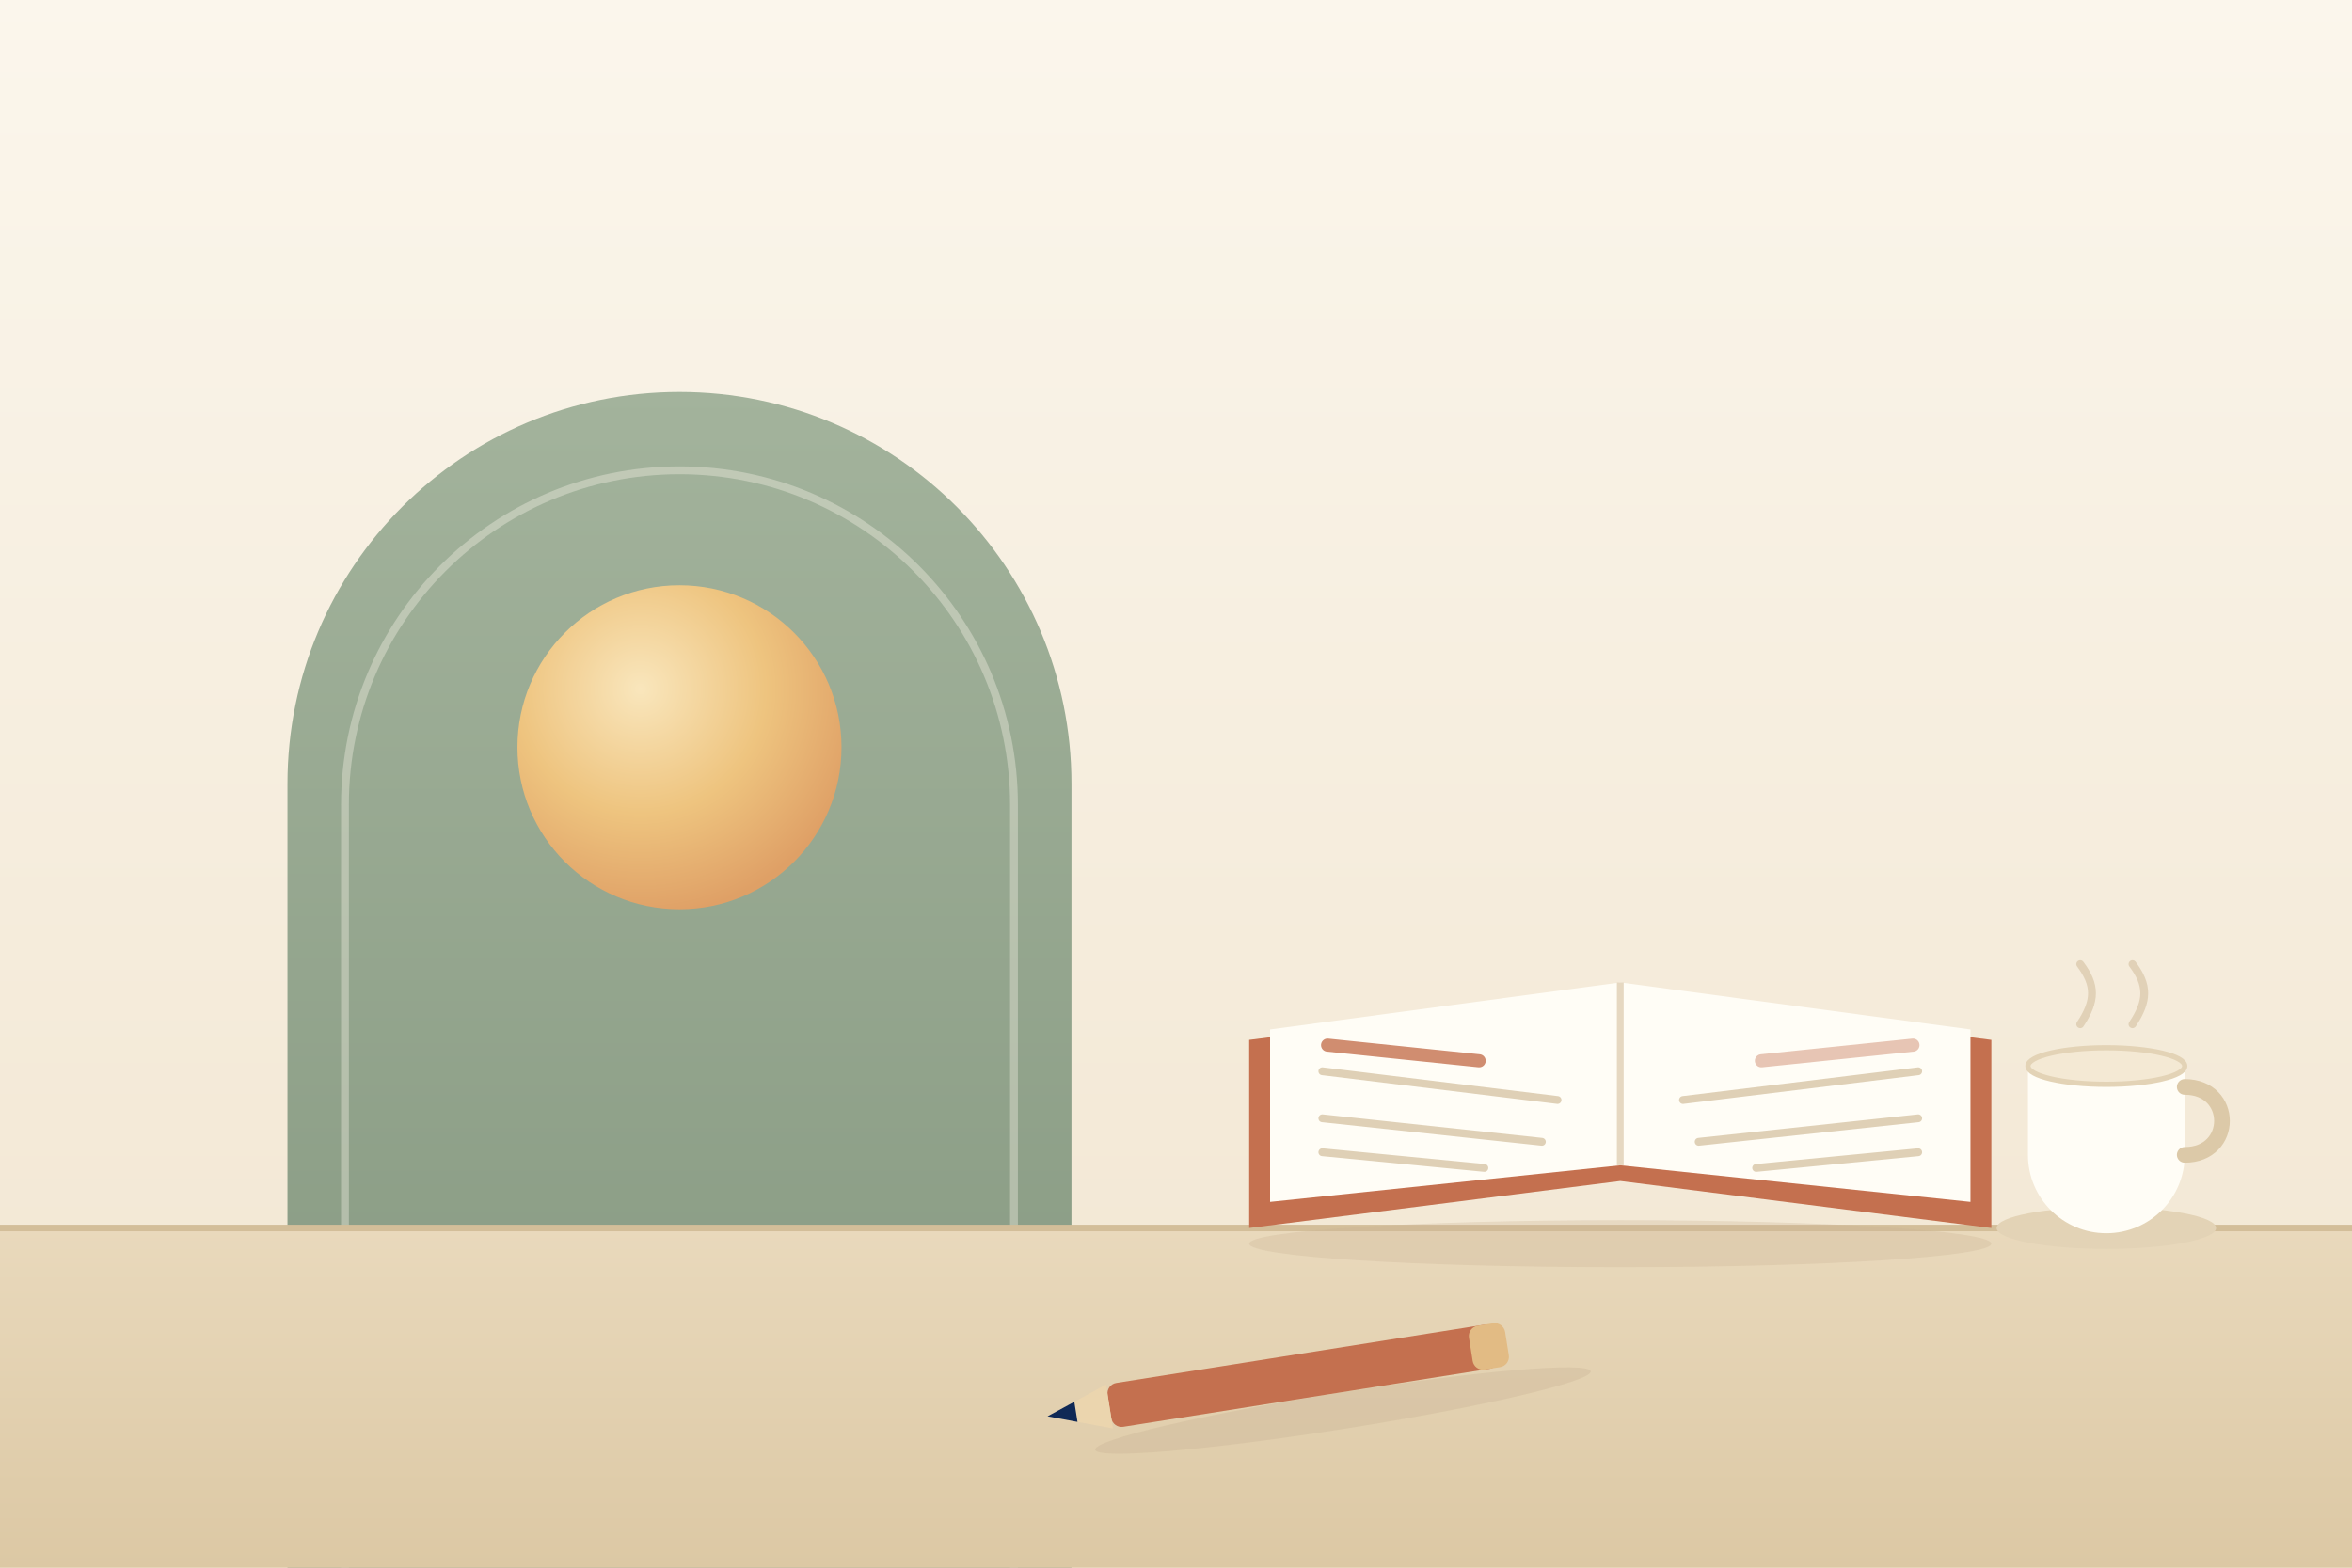
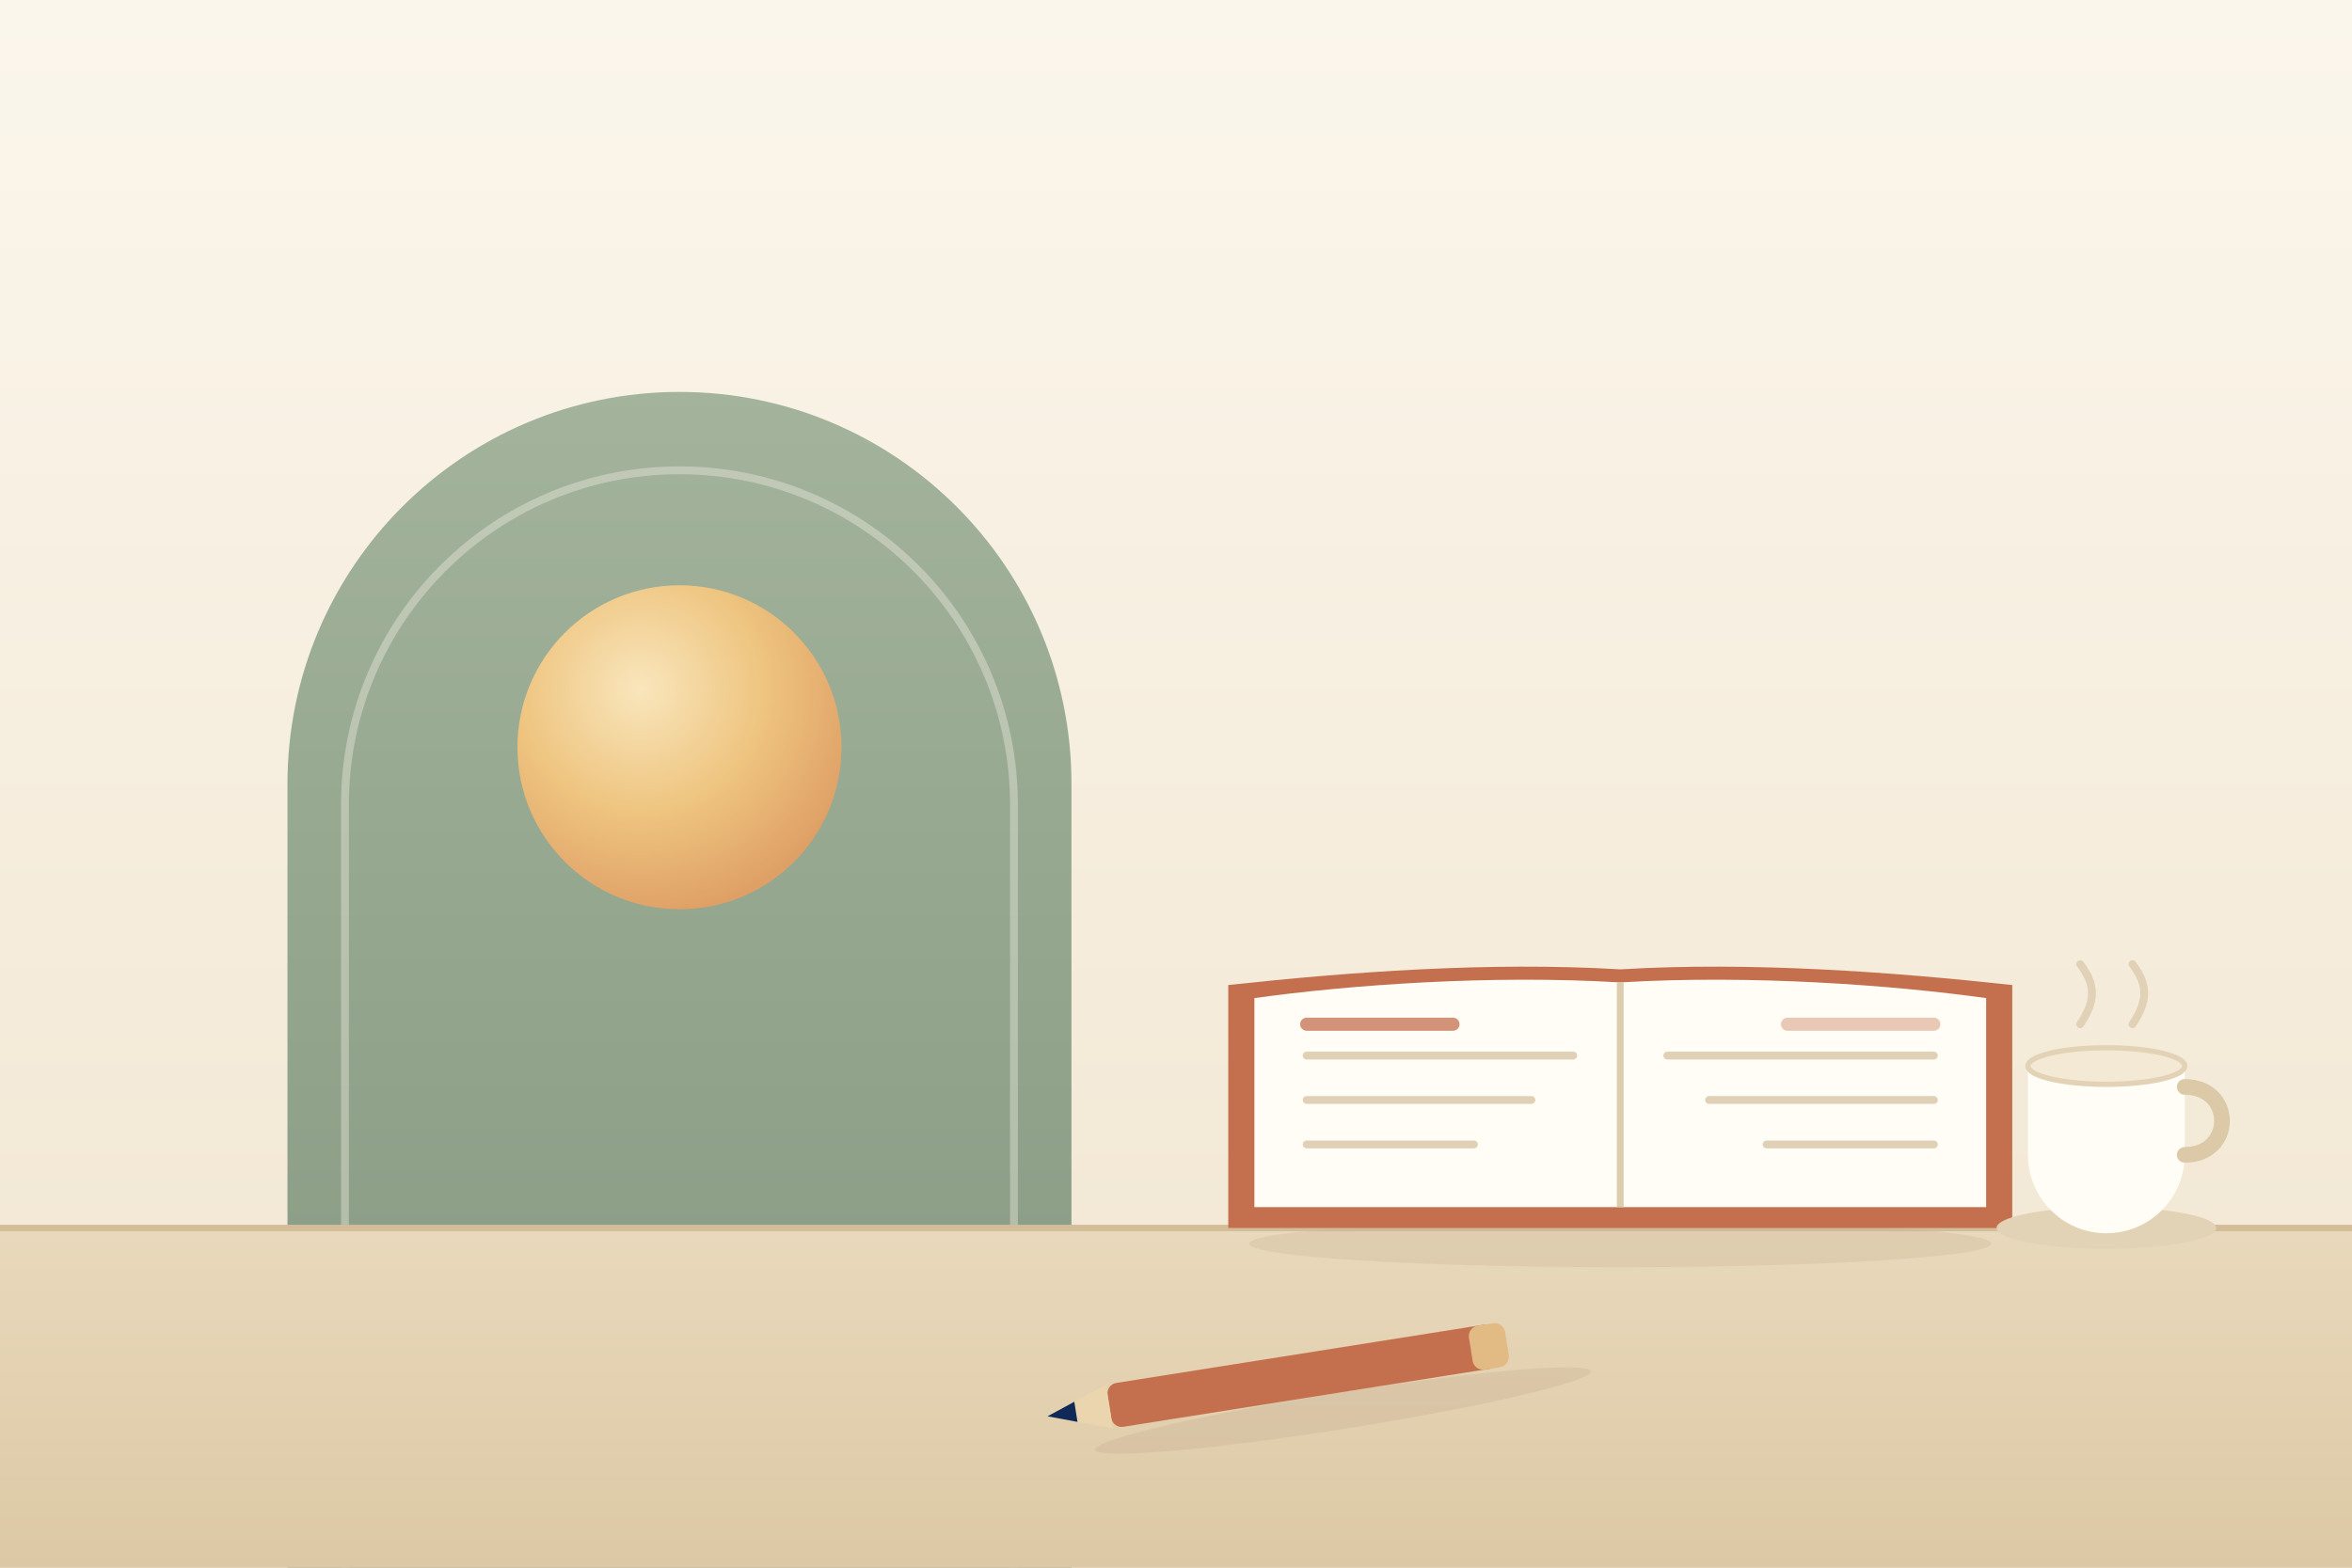
<svg xmlns="http://www.w3.org/2000/svg" viewBox="0 0 900 600" role="img" aria-label="窗边书桌上的书与咖啡">
  <defs>
    <linearGradient id="g1bg" x1="0" y1="0" x2="0" y2="1">
      <stop offset="0" stop-color="#FBF6EC" />
      <stop offset="1" stop-color="#F1E5D0" />
    </linearGradient>
    <linearGradient id="g1arch" x1="0" y1="0" x2="0" y2="1">
      <stop offset="0" stop-color="#A3B39C" />
      <stop offset="1" stop-color="#84977F" />
    </linearGradient>
    <radialGradient id="g1sun" cx="0.38" cy="0.32" r="0.7">
      <stop offset="0" stop-color="#F9E6BC" />
      <stop offset="0.55" stop-color="#EEC47F" />
      <stop offset="1" stop-color="#DFA066" />
    </radialGradient>
    <linearGradient id="g1table" x1="0" y1="0" x2="0" y2="1">
      <stop offset="0" stop-color="#E9D9BC" />
      <stop offset="1" stop-color="#DCC8A4" />
    </linearGradient>
  </defs>
  <rect width="900" height="600" fill="url(#g1bg)" />
  <path d="M110 600V300a150 150 0 0 1 300 0v300Z" fill="url(#g1arch)" />
  <path d="M132 600V308a128 128 0 0 1 256 0v292" fill="none" stroke="#FBF6EC" stroke-width="3" opacity="0.35" />
  <circle cx="260" cy="286" r="62" fill="url(#g1sun)" />
  <rect y="470" width="900" height="130" fill="url(#g1table)" />
  <path d="M0 470h900" stroke="#D3BE99" stroke-width="2.5" />
  <ellipse cx="620" cy="476" rx="142" ry="9" fill="#C9B394" opacity="0.3" />
  <g>
-     <path d="M478 398L620 380L762 398L762 470L620 452L478 470Z" fill="#C4704F" />
-     <path d="M620 376L486 394L486 460L620 446Z" fill="#FFFDF6" />
-     <path d="M620 376L754 394L754 460L620 446Z" fill="#FFFDF6" />
-     <path d="M620 376V446" stroke="#E6D8C1" stroke-width="2.6" />
+     <path d="M620 371C570 368 516 372 470 377V470H770V377C724 372 670 368 620 371Z" fill="#C4704F" />
+     <path d="M620 376C570 373 516 377 480 382V462H620Z" fill="#FFFDF6" />
+     <path d="M620 376C670 373 724 377 760 382V462H620Z" fill="#FFFDF6" />
+     <path d="M620 376V462" stroke="#DCCDAF" stroke-width="2.6" />
    <g stroke="#DFD0B6" stroke-width="3" stroke-linecap="round">
-       <path d="M506 410L596 421M506 428L590 437M506 441L568 447" />
-       <path d="M644 421L734 410M650 437L734 428M672 447L734 441" />
+       <path d="M500 404H602M500 421H586M500 438H564" />
+       <path d="M638 404H740M654 421H740M676 438H740" />
    </g>
-     <path d="M508 400L566 406" stroke="#C4704F" stroke-width="5" stroke-linecap="round" opacity="0.8" />
-     <path d="M674 406L732 400" stroke="#C4704F" stroke-width="5" stroke-linecap="round" opacity="0.4" />
+     <path d="M500 392H556" stroke="#C4704F" stroke-width="5" stroke-linecap="round" opacity="0.75" />
+     <path d="M684 392H740" stroke="#C4704F" stroke-width="5" stroke-linecap="round" opacity="0.38" />
  </g>
  <g>
    <ellipse cx="806" cy="470" rx="42" ry="8" fill="#E3D3B6" />
    <path d="M776 408h60v34a30 30 0 0 1-60 0Z" fill="#FFFDF6" />
    <path d="M836 416c19 0 19 26 0 26" fill="none" stroke="#DCC9A8" stroke-width="6" stroke-linecap="round" />
    <ellipse cx="806" cy="408" rx="30" ry="7" fill="#F4E9D4" stroke="#E3D3B6" stroke-width="2" />
    <g stroke="#D8C6A8" stroke-width="3" stroke-linecap="round" fill="none" opacity="0.7">
      <path d="M796 392c6-9 6-15 0-23M816 392c6-9 6-15 0-23" />
    </g>
  </g>
  <g transform="rotate(-9 512 528)">
    <ellipse cx="512" cy="540" rx="96" ry="7" fill="#C9B394" opacity="0.35" />
    <rect x="424" y="516" width="150" height="17" rx="4" fill="#C4704F" />
    <path d="M424 516l-24 8.5 24 8.5Z" fill="#EBD5AE" />
    <path d="M411 520.6L400 524.5l11 3.9Z" fill="#102956" />
    <rect x="564" y="516" width="14" height="17" rx="4" fill="#E2BB84" />
  </g>
</svg>
